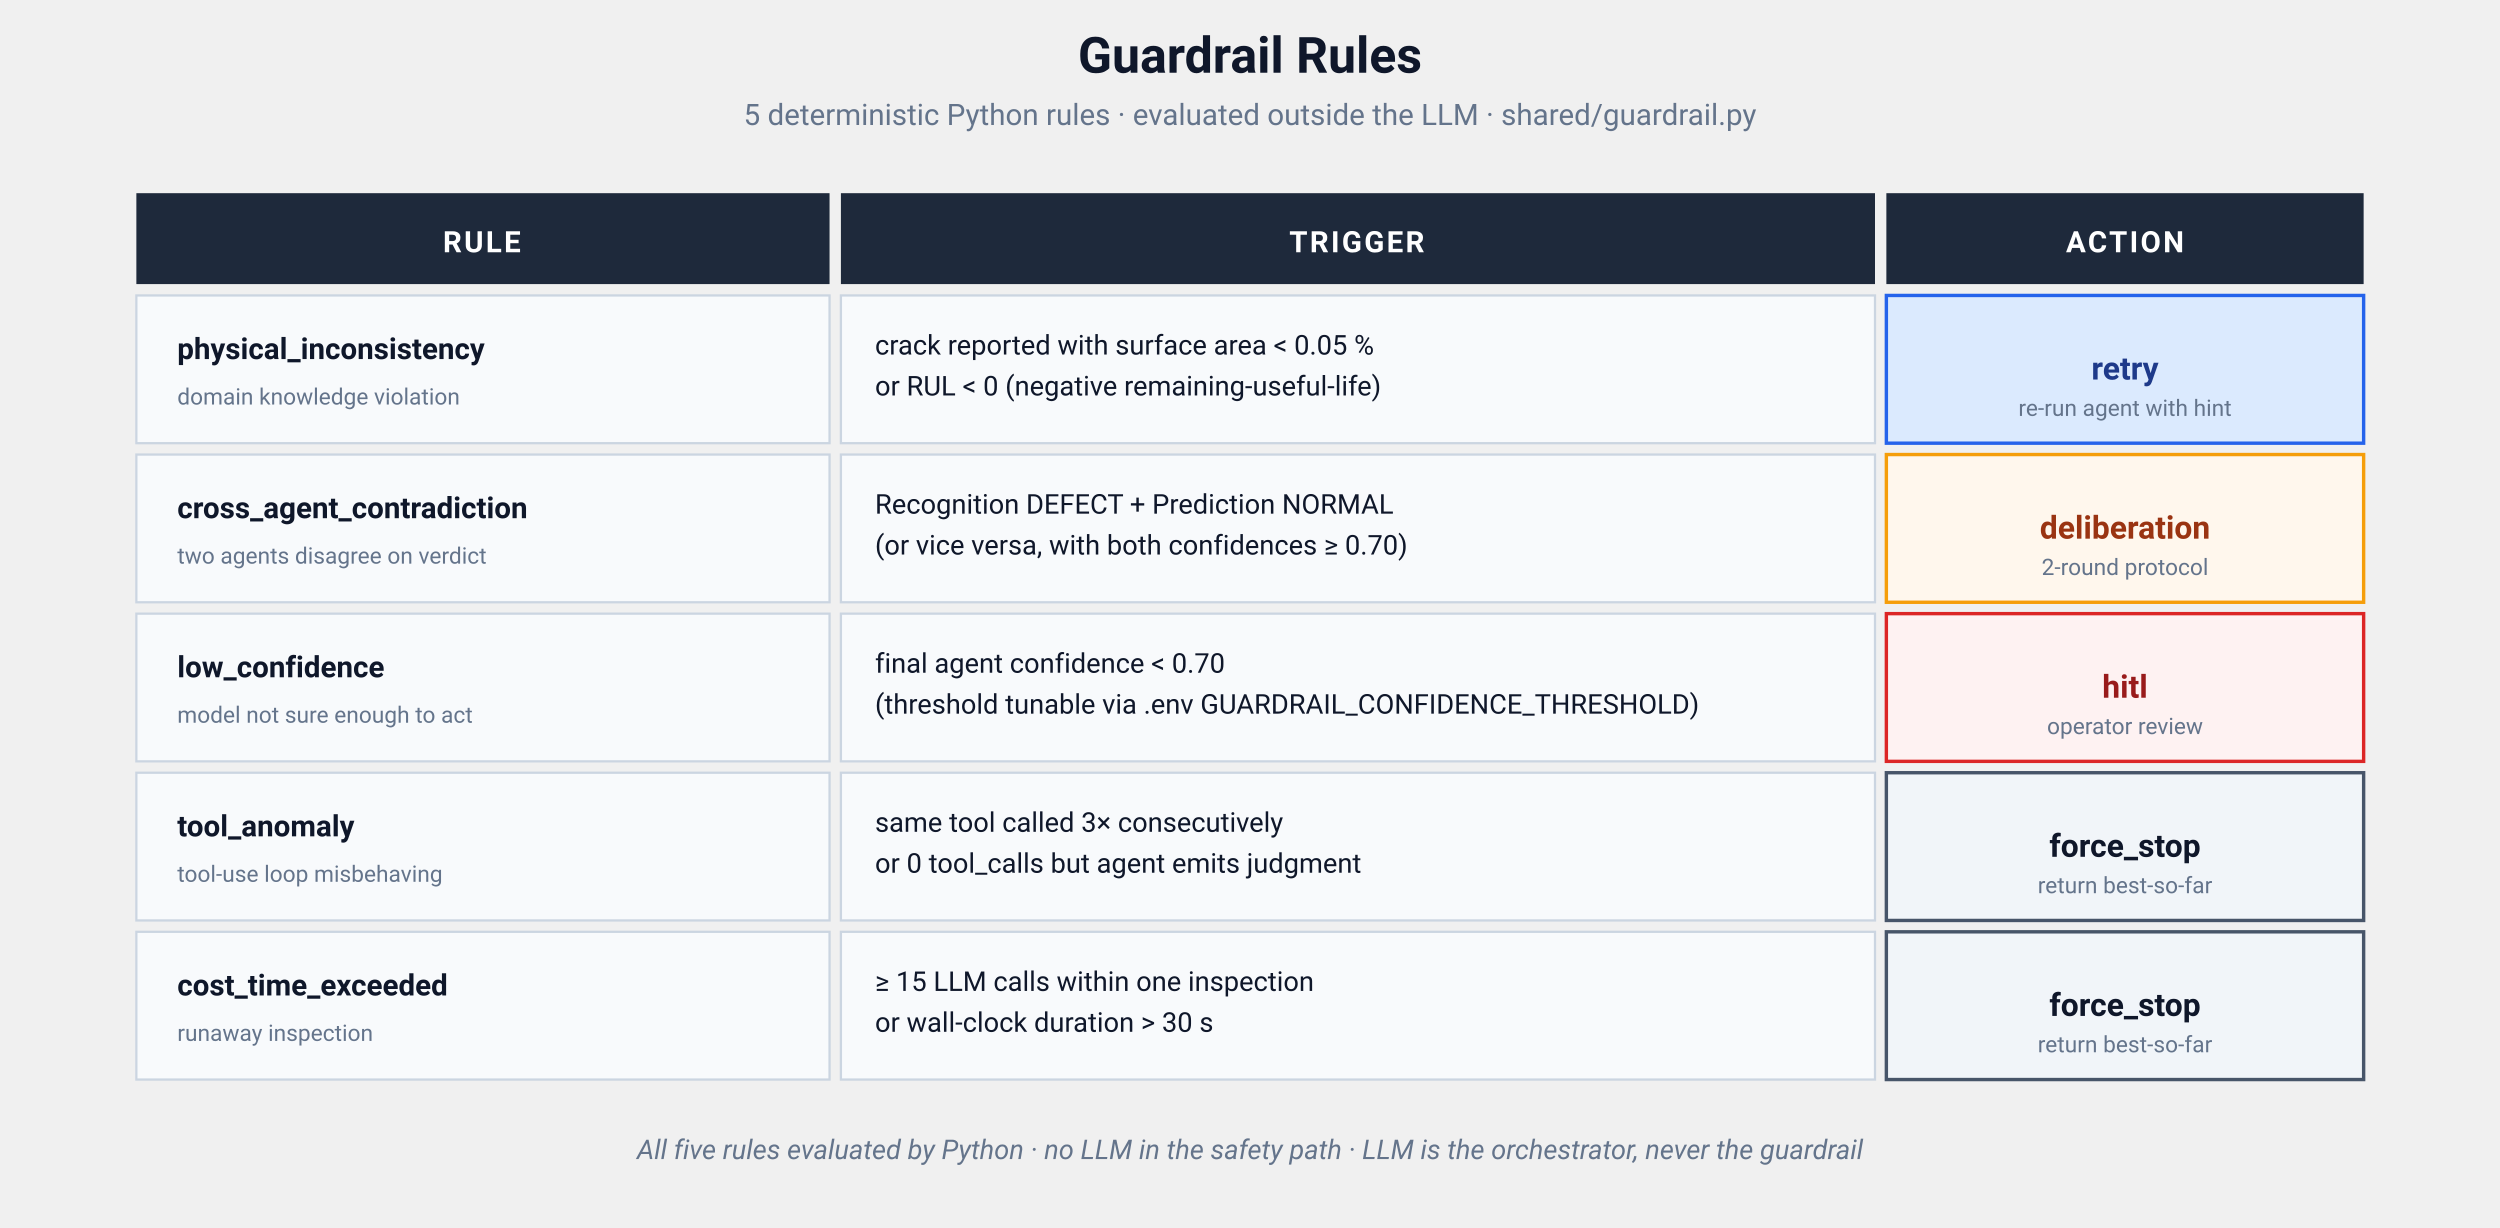
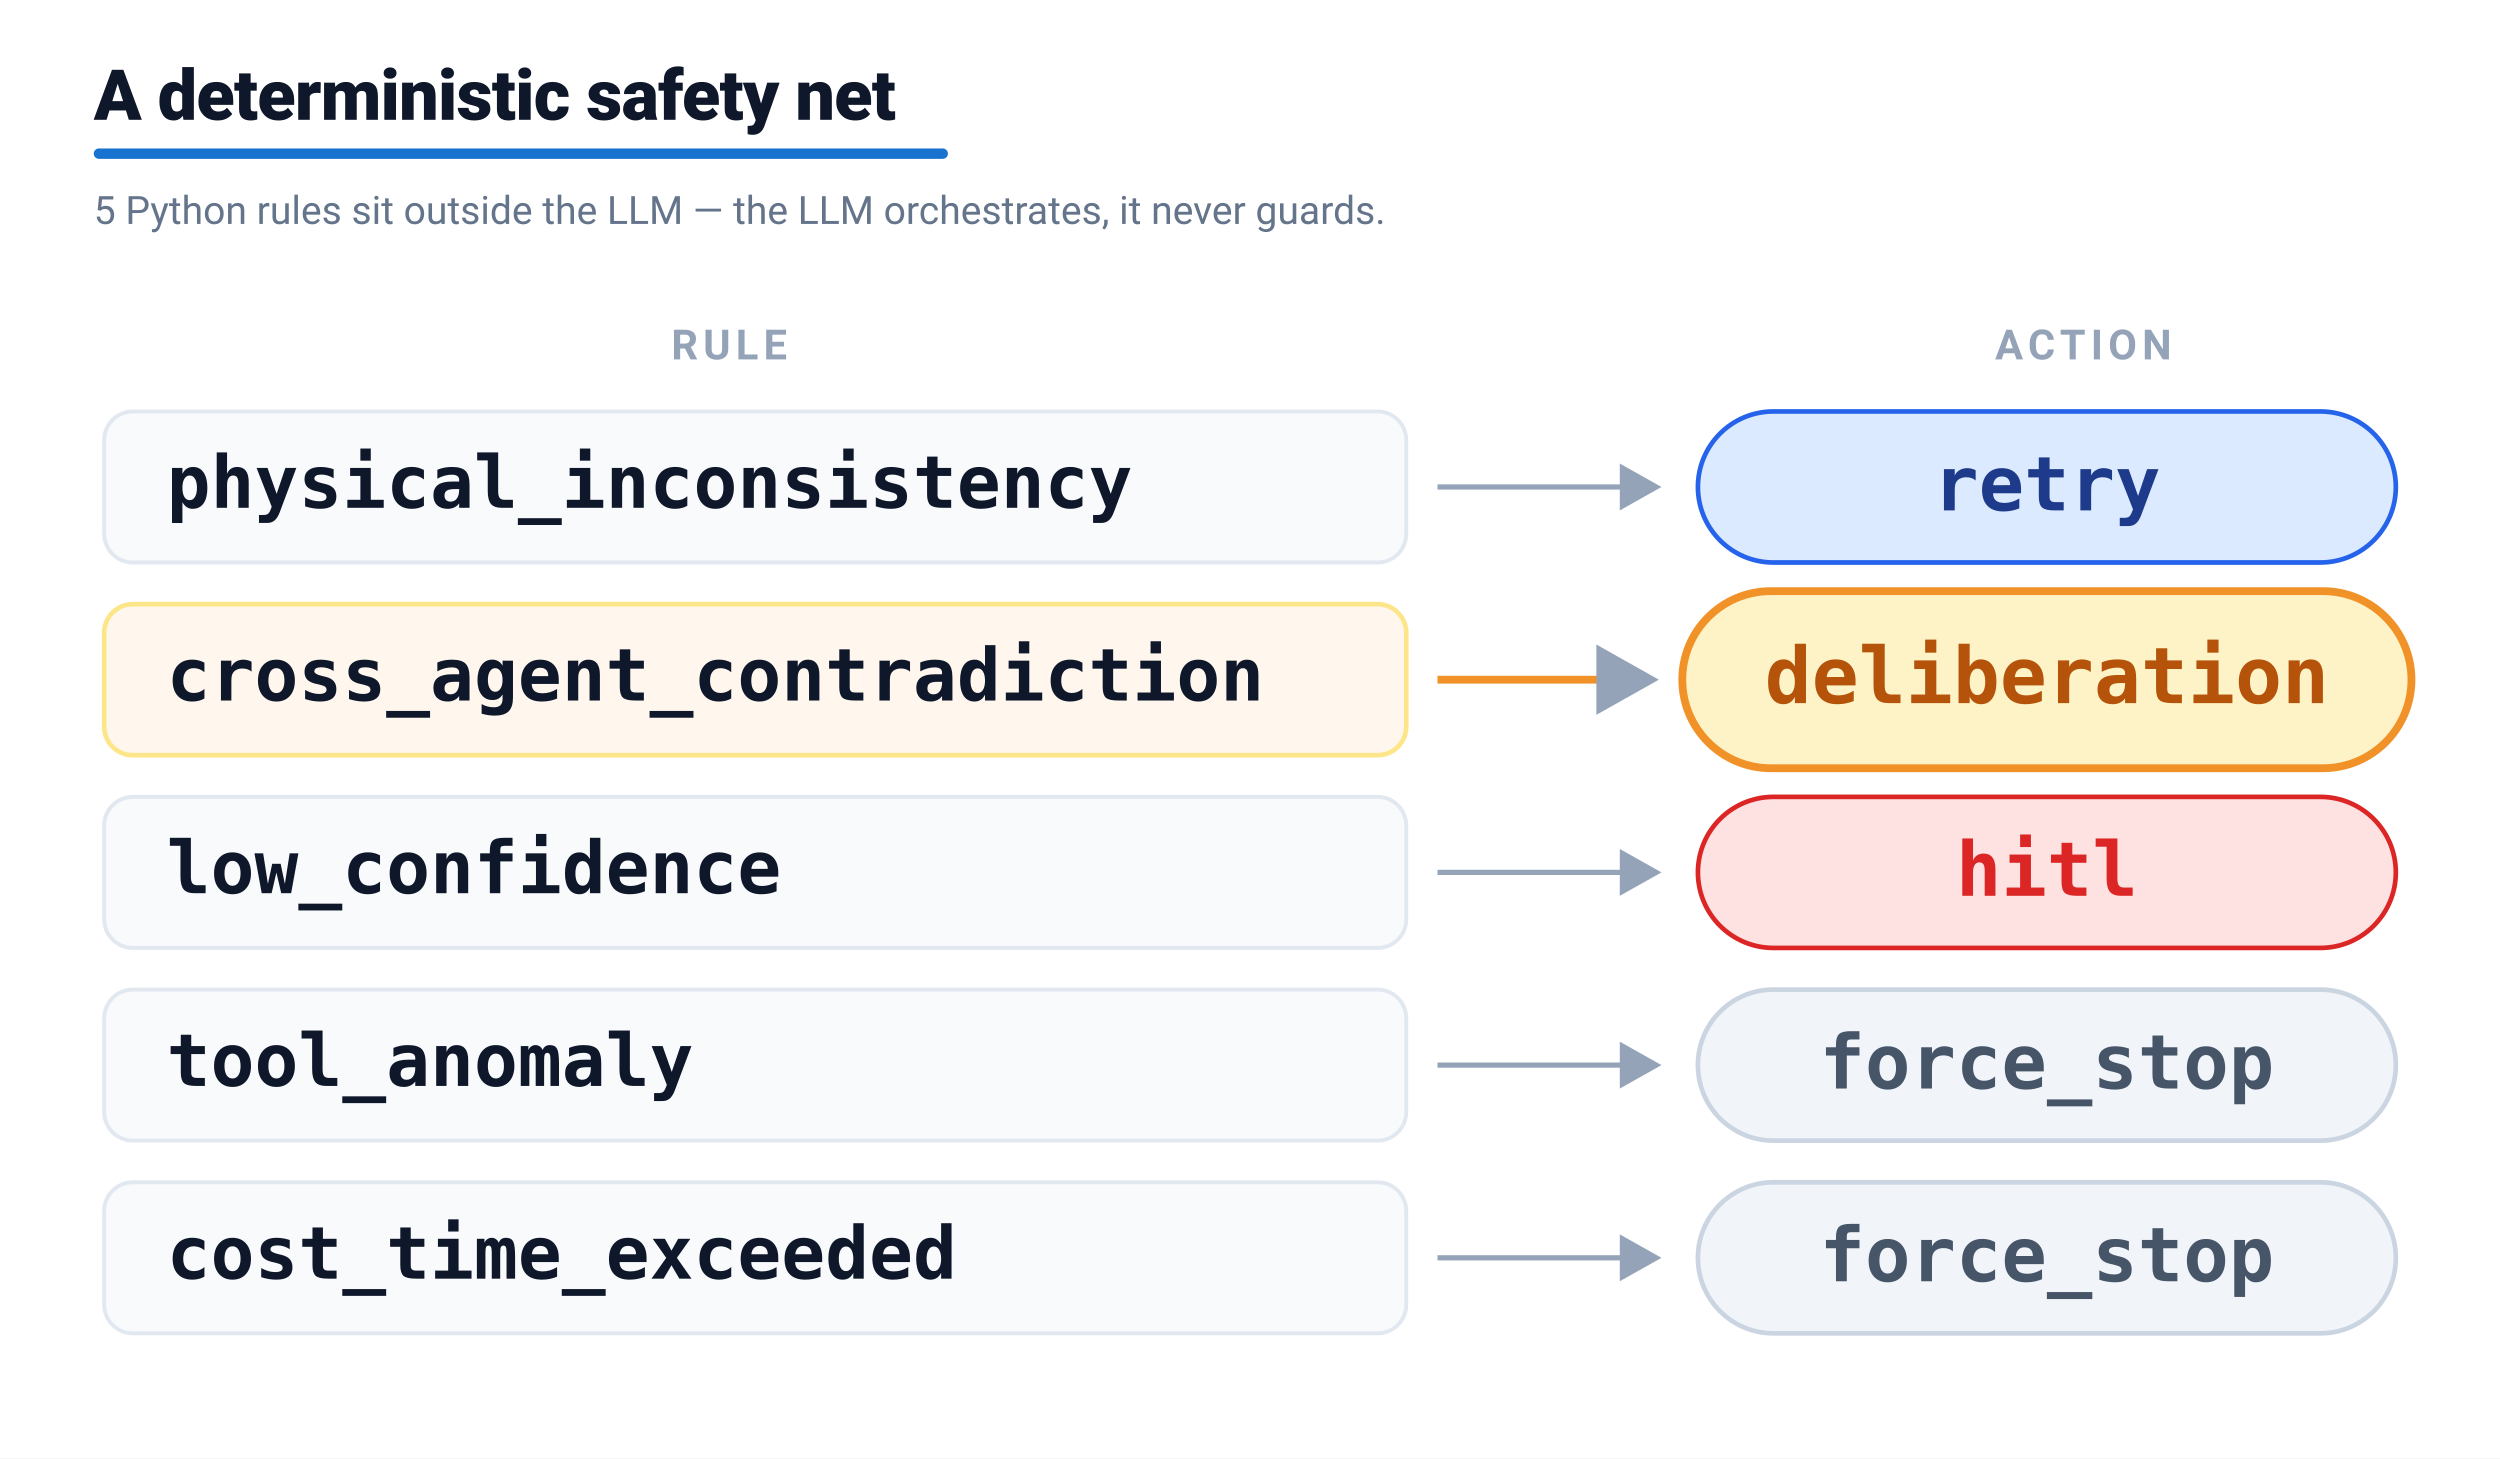
- <svg xmlns="http://www.w3.org/2000/svg" viewBox="0 0 1100 540" font-family="ui-sans-serif, system-ui, -apple-system, 'Segoe UI', Roboto, sans-serif">
-   <text x="550" y="32" text-anchor="middle" font-size="22" font-weight="700" fill="#0f172a">Guardrail Rules</text>
-   <text x="550" y="55" text-anchor="middle" font-size="13" fill="#64748b">5 deterministic Python rules · evaluated outside the LLM · shared/guardrail.py</text>
-   <rect x="60" y="85" width="305" height="40" fill="#1e293b" />
-   <text x="212" y="111" text-anchor="middle" font-size="13" font-weight="700" fill="#fff" letter-spacing="1">RULE</text>
-   <rect x="370" y="85" width="455" height="40" fill="#1e293b" />
-   <text x="597" y="111" text-anchor="middle" font-size="13" font-weight="700" fill="#fff" letter-spacing="1">TRIGGER</text>
-   <rect x="830" y="85" width="210" height="40" fill="#1e293b" />
-   <text x="935" y="111" text-anchor="middle" font-size="13" font-weight="700" fill="#fff" letter-spacing="1">ACTION</text>
-   <rect x="60" y="130" width="305" height="65" fill="#f8fafc" stroke="#cbd5e1" stroke-width="1" />
-   <text x="78" y="158" font-size="13" font-weight="600" fill="#0f172a">physical_inconsistency</text>
-   <text x="78" y="178" font-size="10" fill="#64748b">domain knowledge violation</text>
-   <rect x="370" y="130" width="455" height="65" fill="#f8fafc" stroke="#cbd5e1" stroke-width="1" />
-   <text x="385" y="156" font-size="12" fill="#0f172a">crack reported with surface area &lt; 0.05 %</text>
-   <text x="385" y="174" font-size="12" fill="#0f172a">or RUL &lt; 0 (negative remaining-useful-life)</text>
-   <rect x="830" y="130" width="210" height="65" fill="#dbeafe" stroke="#2563eb" stroke-width="1.5" />
-   <text x="935" y="167" text-anchor="middle" font-size="14" font-weight="700" fill="#1e3a8a">retry</text>
-   <text x="935" y="183" text-anchor="middle" font-size="10" fill="#64748b">re-run agent with hint</text>
-   <rect x="60" y="200" width="305" height="65" fill="#f8fafc" stroke="#cbd5e1" stroke-width="1" />
-   <text x="78" y="228" font-size="13" font-weight="600" fill="#0f172a">cross_agent_contradiction</text>
-   <text x="78" y="248" font-size="10" fill="#64748b">two agents disagree on verdict</text>
-   <rect x="370" y="200" width="455" height="65" fill="#f8fafc" stroke="#cbd5e1" stroke-width="1" />
-   <text x="385" y="226" font-size="12" fill="#0f172a">Recognition DEFECT + Prediction NORMAL</text>
-   <text x="385" y="244" font-size="12" fill="#0f172a">(or vice versa, with both confidences ≥ 0.70)</text>
-   <rect x="830" y="200" width="210" height="65" fill="#fff7ed" stroke="#f59e0b" stroke-width="1.5" />
-   <text x="935" y="237" text-anchor="middle" font-size="14" font-weight="700" fill="#9a3412">deliberation</text>
-   <text x="935" y="253" text-anchor="middle" font-size="10" fill="#64748b">2-round protocol</text>
-   <rect x="60" y="270" width="305" height="65" fill="#f8fafc" stroke="#cbd5e1" stroke-width="1" />
-   <text x="78" y="298" font-size="13" font-weight="600" fill="#0f172a">low_confidence</text>
-   <text x="78" y="318" font-size="10" fill="#64748b">model not sure enough to act</text>
-   <rect x="370" y="270" width="455" height="65" fill="#f8fafc" stroke="#cbd5e1" stroke-width="1" />
-   <text x="385" y="296" font-size="12" fill="#0f172a">final agent confidence &lt; 0.70</text>
-   <text x="385" y="314" font-size="12" fill="#0f172a">(threshold tunable via .env GUARDRAIL_CONFIDENCE_THRESHOLD)</text>
-   <rect x="830" y="270" width="210" height="65" fill="#fef2f2" stroke="#dc2626" stroke-width="1.5" />
-   <text x="935" y="307" text-anchor="middle" font-size="14" font-weight="700" fill="#991b1b">hitl</text>
-   <text x="935" y="323" text-anchor="middle" font-size="10" fill="#64748b">operator review</text>
-   <rect x="60" y="340" width="305" height="65" fill="#f8fafc" stroke="#cbd5e1" stroke-width="1" />
-   <text x="78" y="368" font-size="13" font-weight="600" fill="#0f172a">tool_anomaly</text>
-   <text x="78" y="388" font-size="10" fill="#64748b">tool-use loop misbehaving</text>
-   <rect x="370" y="340" width="455" height="65" fill="#f8fafc" stroke="#cbd5e1" stroke-width="1" />
-   <text x="385" y="366" font-size="12" fill="#0f172a">same tool called 3× consecutively</text>
-   <text x="385" y="384" font-size="12" fill="#0f172a">or 0 tool_calls but agent emits judgment</text>
-   <rect x="830" y="340" width="210" height="65" fill="#f1f5f9" stroke="#475569" stroke-width="1.5" />
-   <text x="935" y="377" text-anchor="middle" font-size="14" font-weight="700" fill="#0f172a">force_stop</text>
-   <text x="935" y="393" text-anchor="middle" font-size="10" fill="#64748b">return best-so-far</text>
-   <rect x="60" y="410" width="305" height="65" fill="#f8fafc" stroke="#cbd5e1" stroke-width="1" />
-   <text x="78" y="438" font-size="13" font-weight="600" fill="#0f172a">cost_time_exceeded</text>
-   <text x="78" y="458" font-size="10" fill="#64748b">runaway inspection</text>
-   <rect x="370" y="410" width="455" height="65" fill="#f8fafc" stroke="#cbd5e1" stroke-width="1" />
-   <text x="385" y="436" font-size="12" fill="#0f172a">≥ 15 LLM calls within one inspection</text>
-   <text x="385" y="454" font-size="12" fill="#0f172a">or wall-clock duration &gt; 30 s</text>
-   <rect x="830" y="410" width="210" height="65" fill="#f1f5f9" stroke="#475569" stroke-width="1.5" />
-   <text x="935" y="447" text-anchor="middle" font-size="14" font-weight="700" fill="#0f172a">force_stop</text>
-   <text x="935" y="463" text-anchor="middle" font-size="10" fill="#64748b">return best-so-far</text>
-   <text x="550" y="510" text-anchor="middle" font-size="12" fill="#64748b" font-style="italic">All five rules evaluated by Python · no LLM in the safety path · LLM is the orchestrator, never the guardrail</text>
+ <svg xmlns="http://www.w3.org/2000/svg" viewBox="0 0 960 560" font-family="ui-sans-serif, system-ui, -apple-system, 'Segoe UI', Roboto, sans-serif">
+   <defs>
+     <marker id="gr-arrow" markerWidth="9" markerHeight="9" refX="7" refY="4.5" orient="auto" markerUnits="strokeWidth">
+       <path d="M0,0 L8,4.5 L0,9 z" fill="#94a3b8" />
+     </marker>
+   </defs>
+   <rect x="0" y="0" width="960" height="560" fill="#ffffff" />
+   <text x="36" y="46" font-size="27" font-weight="800" fill="#0f172a" letter-spacing="-.3">A deterministic safety net</text>
+   <rect x="36" y="57" width="328" height="4" rx="2" fill="#1772d0" />
+   <text x="36" y="86" font-size="15" fill="#64748b">5 Python rules sit outside the LLM — the LLM orchestrates, it never guards.</text>
+   <text x="280" y="138" text-anchor="middle" font-size="16" font-weight="700" fill="#94a3b8" letter-spacing="2">RULE</text>
+   <text x="800" y="138" text-anchor="middle" font-size="16" font-weight="700" fill="#94a3b8" letter-spacing="2">ACTION</text>
+   <rect x="40" y="158" width="500" height="58" rx="11" fill="#f8fafc" stroke="#e2e8f0" stroke-width="1.5" />
+   <text x="64" y="195" font-family="ui-monospace, Menlo, Consolas, monospace" font-size="28" font-weight="600" fill="#0f172a">physical_inconsistency</text>
+   <line x1="552" y1="187" x2="636" y2="187" stroke="#94a3b8" stroke-width="2" marker-end="url(#gr-arrow)" />
+   <rect x="652" y="158" width="268" height="58" rx="29" fill="#dbeafe" stroke="#2563eb" stroke-width="1.8" />
+   <text x="786" y="196" text-anchor="middle" font-family="ui-monospace, Menlo, Consolas, monospace" font-size="29" font-weight="700" fill="#1e3a8a">retry</text>
+   <rect x="40" y="232" width="500" height="58" rx="11" fill="#fff7ed" stroke="#fde68a" stroke-width="1.8" />
+   <text x="64" y="269" font-family="ui-monospace, Menlo, Consolas, monospace" font-size="28" font-weight="600" fill="#0f172a">cross_agent_contradiction</text>
+   <line x1="552" y1="261" x2="634" y2="261" stroke="#f09228" stroke-width="3" marker-end="url(#gr-arrow)" />
+   <rect x="646" y="227" width="280" height="68" rx="34" fill="#fef3c7" stroke="#f09228" stroke-width="3" />
+   <text x="786" y="270" text-anchor="middle" font-family="ui-monospace, Menlo, Consolas, monospace" font-size="30" font-weight="800" fill="#b45309">deliberation</text>
+   <rect x="40" y="306" width="500" height="58" rx="11" fill="#f8fafc" stroke="#e2e8f0" stroke-width="1.5" />
+   <text x="64" y="343" font-family="ui-monospace, Menlo, Consolas, monospace" font-size="28" font-weight="600" fill="#0f172a">low_confidence</text>
+   <line x1="552" y1="335" x2="636" y2="335" stroke="#94a3b8" stroke-width="2" marker-end="url(#gr-arrow)" />
+   <rect x="652" y="306" width="268" height="58" rx="29" fill="#fee2e2" stroke="#dc2626" stroke-width="1.8" />
+   <text x="786" y="344" text-anchor="middle" font-family="ui-monospace, Menlo, Consolas, monospace" font-size="29" font-weight="700" fill="#dc2626">hitl</text>
+   <rect x="40" y="380" width="500" height="58" rx="11" fill="#f8fafc" stroke="#e2e8f0" stroke-width="1.5" />
+   <text x="64" y="417" font-family="ui-monospace, Menlo, Consolas, monospace" font-size="28" font-weight="600" fill="#0f172a">tool_anomaly</text>
+   <line x1="552" y1="409" x2="636" y2="409" stroke="#94a3b8" stroke-width="2" marker-end="url(#gr-arrow)" />
+   <rect x="652" y="380" width="268" height="58" rx="29" fill="#f1f5f9" stroke="#cbd5e1" stroke-width="1.8" />
+   <text x="786" y="418" text-anchor="middle" font-family="ui-monospace, Menlo, Consolas, monospace" font-size="29" font-weight="700" fill="#475569">force_stop</text>
+   <rect x="40" y="454" width="500" height="58" rx="11" fill="#f8fafc" stroke="#e2e8f0" stroke-width="1.5" />
+   <text x="64" y="491" font-family="ui-monospace, Menlo, Consolas, monospace" font-size="28" font-weight="600" fill="#0f172a">cost_time_exceeded</text>
+   <line x1="552" y1="483" x2="636" y2="483" stroke="#94a3b8" stroke-width="2" marker-end="url(#gr-arrow)" />
+   <rect x="652" y="454" width="268" height="58" rx="29" fill="#f1f5f9" stroke="#cbd5e1" stroke-width="1.8" />
+   <text x="786" y="492" text-anchor="middle" font-family="ui-monospace, Menlo, Consolas, monospace" font-size="29" font-weight="700" fill="#475569">force_stop</text>
</svg>
